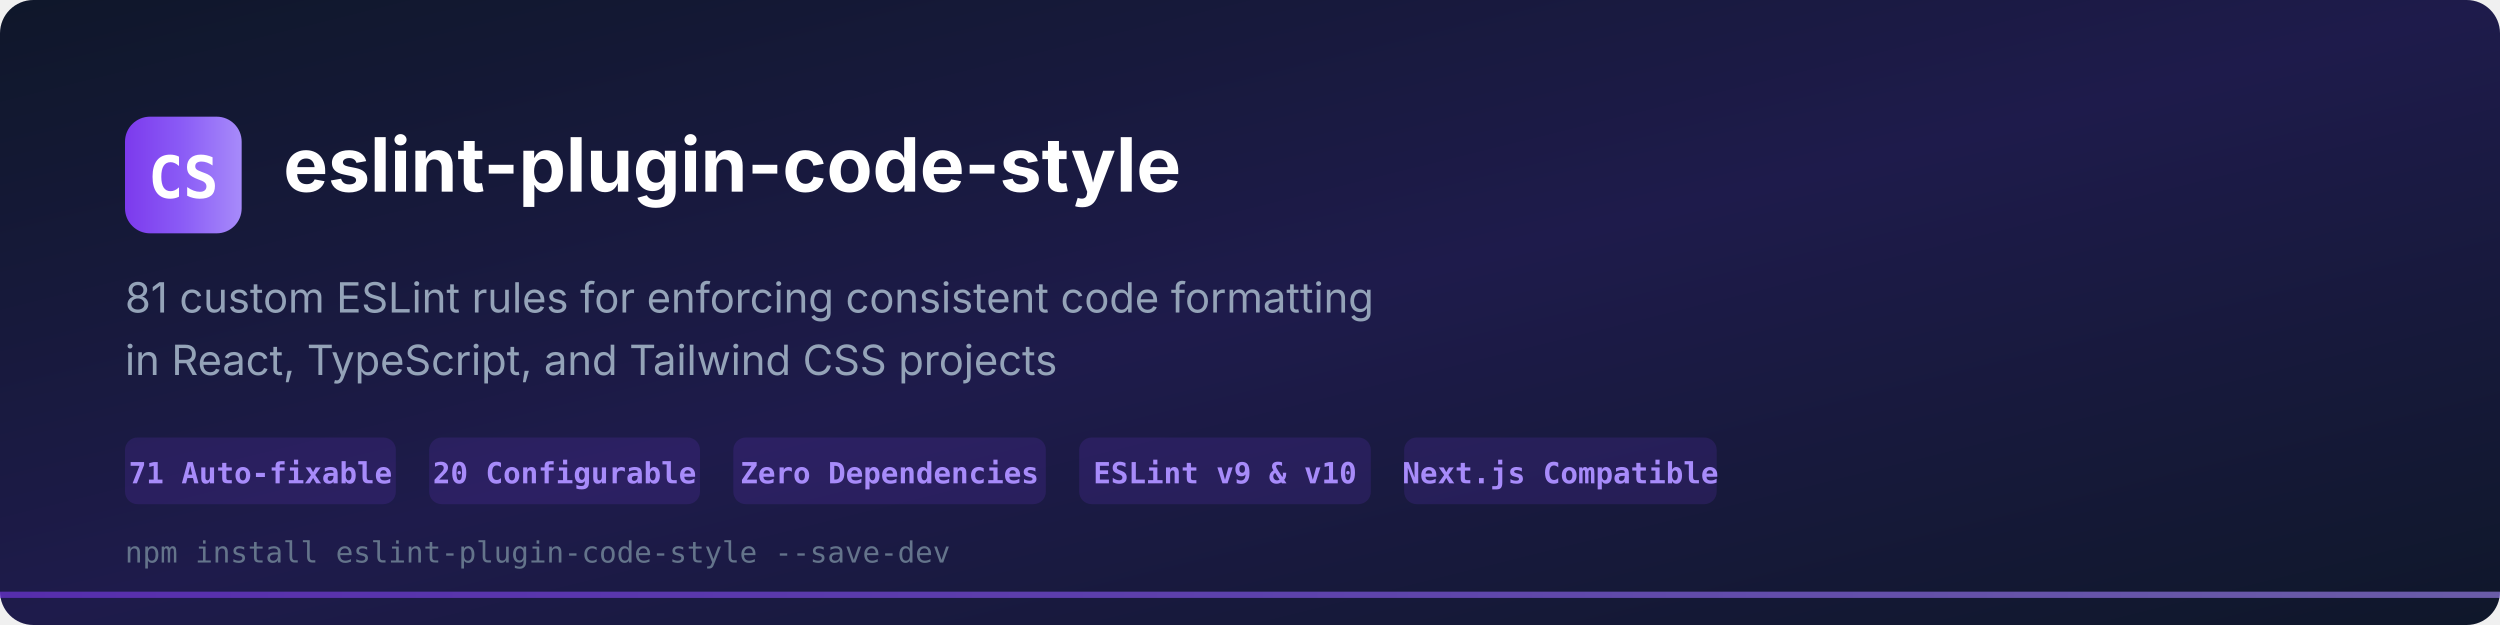
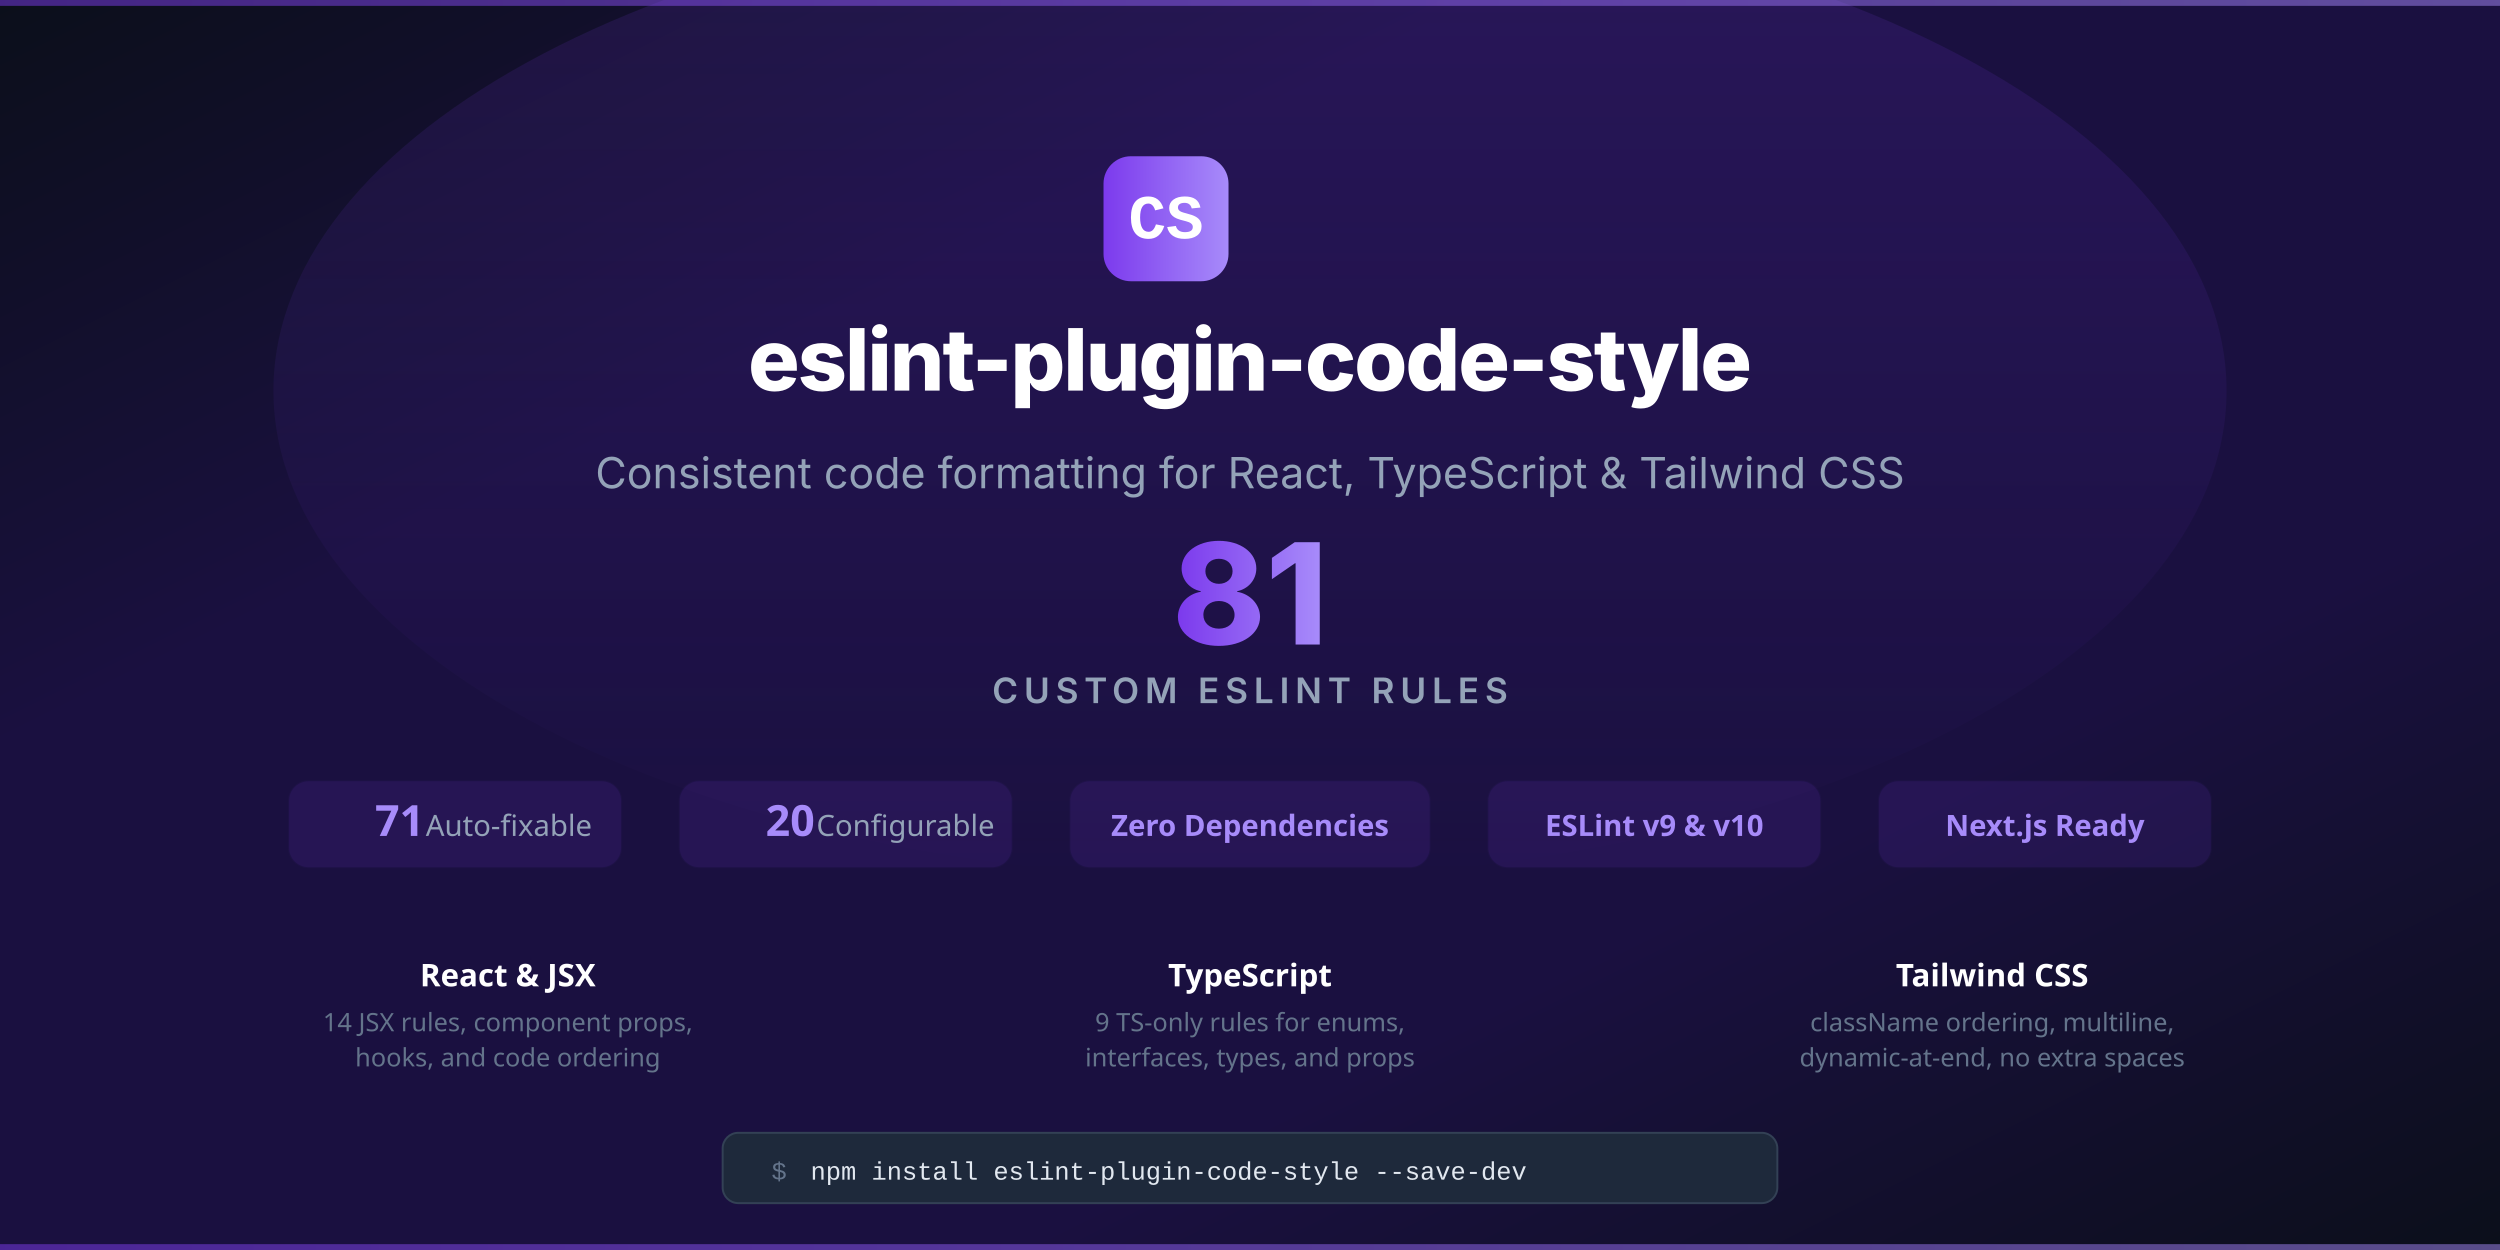
- <svg xmlns="http://www.w3.org/2000/svg" viewBox="0 0 1200 300" fill="none">
+ <svg xmlns="http://www.w3.org/2000/svg" viewBox="0 0 1280 640" fill="none">
  <defs>
    <linearGradient id="bg" x1="0%" y1="0%" x2="100%" y2="100%">
-       <stop offset="0%" stop-color="#0f172a" />
-       <stop offset="50%" stop-color="#1e1b4b" />
-       <stop offset="100%" stop-color="#0f172a" />
+       <stop offset="0%" stop-color="#0b0f1a" />
+       <stop offset="30%" stop-color="#1a1040" />
+       <stop offset="70%" stop-color="#1a1040" />
+       <stop offset="100%" stop-color="#0b0f1a" />
    </linearGradient>
    <linearGradient id="accent" x1="0%" y1="0%" x2="100%" y2="0%">
      <stop offset="0%" stop-color="#7c3aed" />
-       <stop offset="50%" stop-color="#8b5cf6" />
      <stop offset="100%" stop-color="#a78bfa" />
    </linearGradient>
-     <linearGradient id="text-grad" x1="0%" y1="0%" x2="100%" y2="0%">
-       <stop offset="0%" stop-color="#c4b5fd" />
-       <stop offset="100%" stop-color="#8b5cf6" />
+     <linearGradient id="glow" x1="50%" y1="0%" x2="50%" y2="100%">
+       <stop offset="0%" stop-color="#7c3aed" stop-opacity="0.15" />
+       <stop offset="100%" stop-color="#7c3aed" stop-opacity="0" />
    </linearGradient>
  </defs>
-   <rect width="1200" height="300" rx="16" fill="url(#bg)" />
-   <rect x="0" y="284" width="1200" height="3" fill="url(#accent)" opacity="0.6" />
-   <rect x="60" y="56" width="56" height="56" rx="12" fill="url(#accent)" />
-   <text x="88" y="95" text-anchor="middle" font-family="monospace" font-size="28" font-weight="700" fill="white">CS</text>
-   <text x="136" y="92" font-family="system-ui, -apple-system, sans-serif" font-size="36" font-weight="700" fill="white">eslint-plugin-code-style</text>
-   <text x="60" y="150" font-family="system-ui, -apple-system, sans-serif" font-size="20" fill="#94a3b8">81 custom ESLint rules for enforcing consistent code formatting</text>
-   <text x="60" y="180" font-family="system-ui, -apple-system, sans-serif" font-size="20" fill="#94a3b8">in React, TypeScript, and Tailwind CSS projects</text>
-   <rect x="60" y="210" width="130" height="32" rx="6" fill="#7c3aed" opacity="0.15" />
-   <text x="125" y="232" text-anchor="middle" font-family="monospace" font-size="14" font-weight="600" fill="#a78bfa">71 Auto-fixable</text>
-   <rect x="206" y="210" width="130" height="32" rx="6" fill="#7c3aed" opacity="0.15" />
-   <text x="271" y="232" text-anchor="middle" font-family="monospace" font-size="14" font-weight="600" fill="#a78bfa">20 Configurable</text>
-   <rect x="352" y="210" width="150" height="32" rx="6" fill="#7c3aed" opacity="0.15" />
-   <text x="427" y="232" text-anchor="middle" font-family="monospace" font-size="14" font-weight="600" fill="#a78bfa">Zero Dependencies</text>
-   <rect x="518" y="210" width="140" height="32" rx="6" fill="#7c3aed" opacity="0.15" />
-   <text x="588" y="232" text-anchor="middle" font-family="monospace" font-size="14" font-weight="600" fill="#a78bfa">ESLint v9 &amp; v10</text>
-   <rect x="674" y="210" width="150" height="32" rx="6" fill="#7c3aed" opacity="0.15" />
-   <text x="749" y="232" text-anchor="middle" font-family="monospace" font-size="14" font-weight="600" fill="#a78bfa">Next.js Compatible</text>
-   <text x="60" y="270" font-family="monospace" font-size="14" fill="#64748b">npm install eslint-plugin-code-style --save-dev</text>
+   <rect width="1280" height="640" fill="url(#bg)" />
+   <ellipse cx="640" cy="200" rx="500" ry="250" fill="url(#glow)" />
+   <rect x="0" y="0" width="1280" height="3" fill="url(#accent)" opacity="0.5" />
+   <rect x="565" y="80" width="64" height="64" rx="14" fill="url(#accent)" />
+   <text x="597" y="122" text-anchor="middle" font-family="'Courier New', monospace" font-size="32" font-weight="700" fill="white">CS</text>
+   <text x="640" y="200" text-anchor="middle" font-family="system-ui, -apple-system, 'Segoe UI', sans-serif" font-size="44" font-weight="800" fill="white" letter-spacing="-1">eslint-plugin-code-style</text>
+   <text x="640" y="250" text-anchor="middle" font-family="system-ui, -apple-system, 'Segoe UI', sans-serif" font-size="22" fill="#94a3b8">Consistent code formatting for React, TypeScript &amp; Tailwind CSS</text>
+   <text x="640" y="330" text-anchor="middle" font-family="system-ui, -apple-system, 'Segoe UI', sans-serif" font-size="72" font-weight="800" fill="url(#accent)">81</text>
+   <text x="640" y="360" text-anchor="middle" font-family="system-ui, -apple-system, 'Segoe UI', sans-serif" font-size="18" font-weight="600" fill="#94a3b8" letter-spacing="3">CUSTOM ESLINT RULES</text>
+   <rect x="148" y="400" width="170" height="44" rx="10" fill="#7c3aed" opacity="0.12" stroke="#7c3aed" stroke-opacity="0.3" stroke-width="1" />
+   <text x="192" y="428" font-family="system-ui, sans-serif" font-size="22" font-weight="700" fill="#a78bfa">71</text>
+   <text x="218" y="428" font-family="system-ui, sans-serif" font-size="15" fill="#94a3b8">Auto-fixable</text>
+   <rect x="348" y="400" width="170" height="44" rx="10" fill="#7c3aed" opacity="0.12" stroke="#7c3aed" stroke-opacity="0.3" stroke-width="1" />
+   <text x="392" y="428" font-family="system-ui, sans-serif" font-size="22" font-weight="700" fill="#a78bfa">20</text>
+   <text x="418" y="428" font-family="system-ui, sans-serif" font-size="15" fill="#94a3b8">Configurable</text>
+   <rect x="548" y="400" width="184" height="44" rx="10" fill="#7c3aed" opacity="0.12" stroke="#7c3aed" stroke-opacity="0.3" stroke-width="1" />
+   <text x="640" y="428" text-anchor="middle" font-family="system-ui, sans-serif" font-size="15" font-weight="600" fill="#a78bfa">Zero Dependencies</text>
+   <rect x="762" y="400" width="170" height="44" rx="10" fill="#7c3aed" opacity="0.12" stroke="#7c3aed" stroke-opacity="0.3" stroke-width="1" />
+   <text x="847" y="428" text-anchor="middle" font-family="system-ui, sans-serif" font-size="15" font-weight="600" fill="#a78bfa">ESLint v9 &amp; v10</text>
+   <rect x="962" y="400" width="170" height="44" rx="10" fill="#7c3aed" opacity="0.12" stroke="#7c3aed" stroke-opacity="0.3" stroke-width="1" />
+   <text x="1047" y="428" text-anchor="middle" font-family="system-ui, sans-serif" font-size="15" font-weight="600" fill="#a78bfa">Next.js Ready</text>
+   <text x="260" y="505" text-anchor="middle" font-family="system-ui, sans-serif" font-size="16" font-weight="700" fill="white">React &amp; JSX</text>
+   <text x="260" y="528" text-anchor="middle" font-family="system-ui, sans-serif" font-size="13" fill="#64748b">14 JSX rules, component props,</text>
+   <text x="260" y="546" text-anchor="middle" font-family="system-ui, sans-serif" font-size="13" fill="#64748b">hooks, and code ordering</text>
+   <text x="640" y="505" text-anchor="middle" font-family="system-ui, sans-serif" font-size="16" font-weight="700" fill="white">TypeScript</text>
+   <text x="640" y="528" text-anchor="middle" font-family="system-ui, sans-serif" font-size="13" fill="#64748b">9 TS-only rules for enums,</text>
+   <text x="640" y="546" text-anchor="middle" font-family="system-ui, sans-serif" font-size="13" fill="#64748b">interfaces, types, and props</text>
+   <text x="1020" y="505" text-anchor="middle" font-family="system-ui, sans-serif" font-size="16" font-weight="700" fill="white">Tailwind CSS</text>
+   <text x="1020" y="528" text-anchor="middle" font-family="system-ui, sans-serif" font-size="13" fill="#64748b">className ordering, multiline,</text>
+   <text x="1020" y="546" text-anchor="middle" font-family="system-ui, sans-serif" font-size="13" fill="#64748b">dynamic-at-end, no extra spaces</text>
+   <rect x="370" y="580" width="540" height="36" rx="8" fill="#1e293b" stroke="#334155" stroke-width="1" />
+   <text x="395" y="604" font-family="'Courier New', monospace" font-size="13" fill="#64748b">$</text>
+   <text x="415" y="604" font-family="'Courier New', monospace" font-size="13" fill="#e2e8f0">npm install eslint-plugin-code-style --save-dev</text>
+   <rect x="0" y="637" width="1280" height="3" fill="url(#accent)" opacity="0.5" />
</svg>
